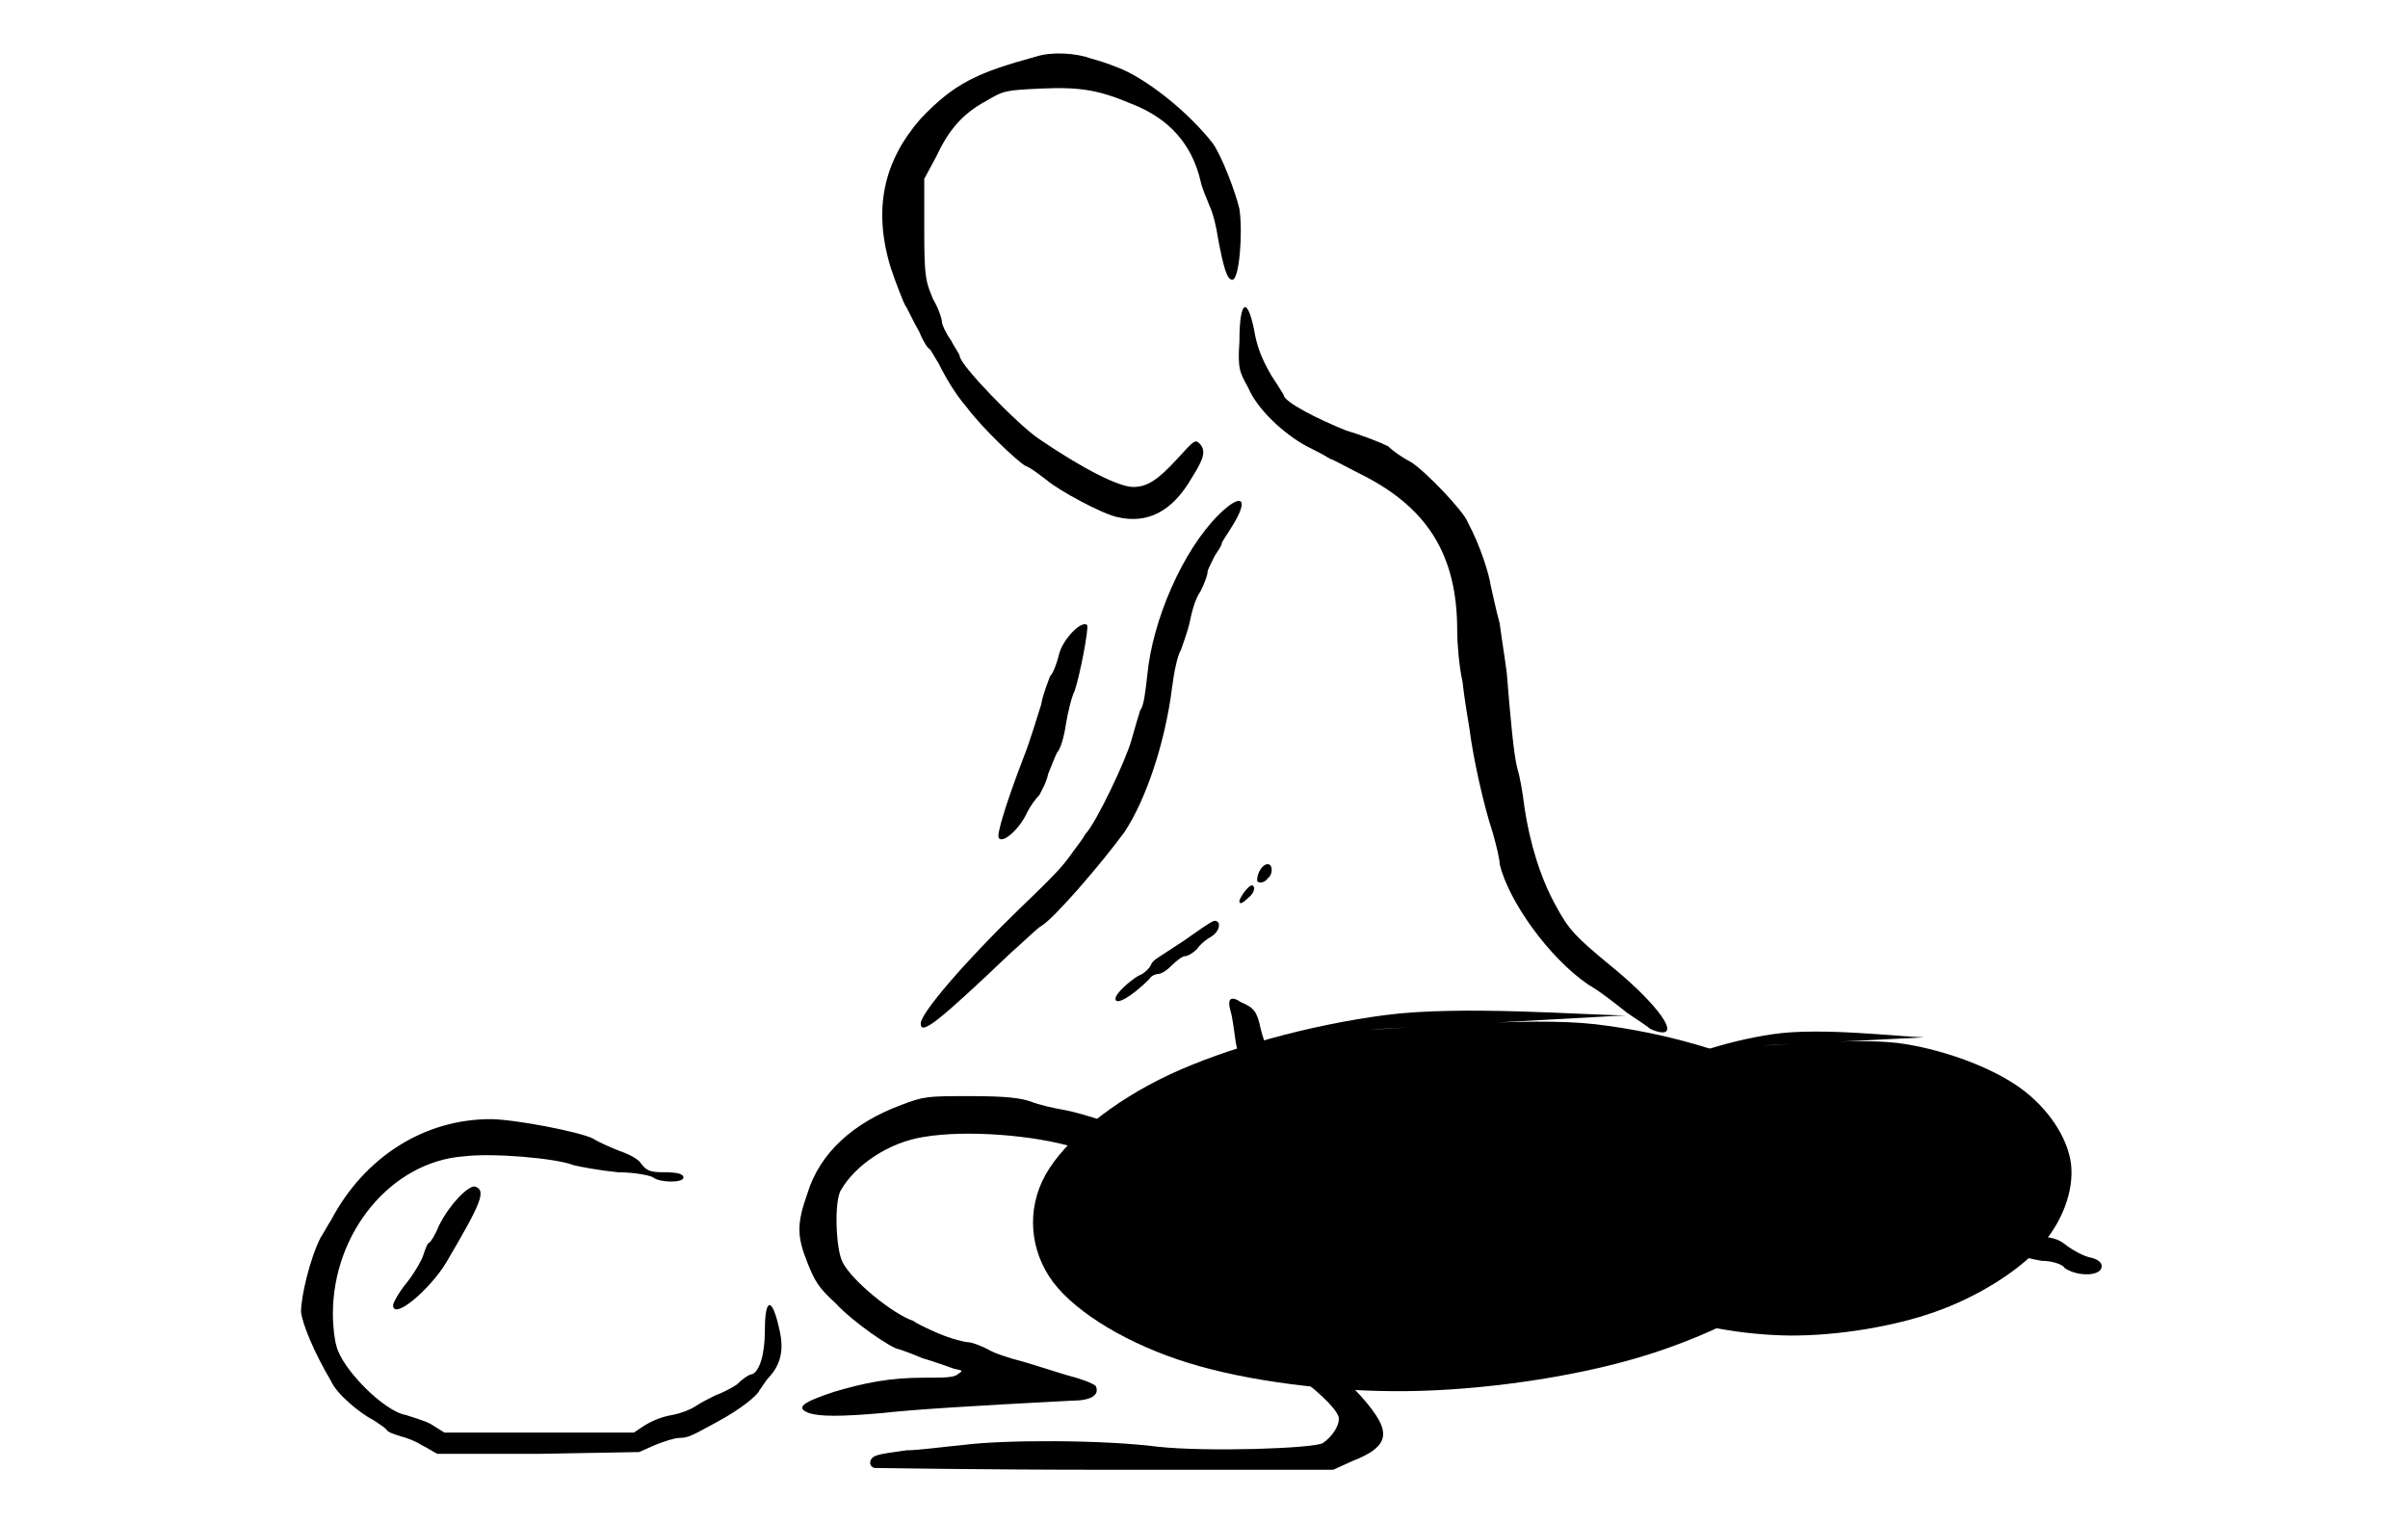
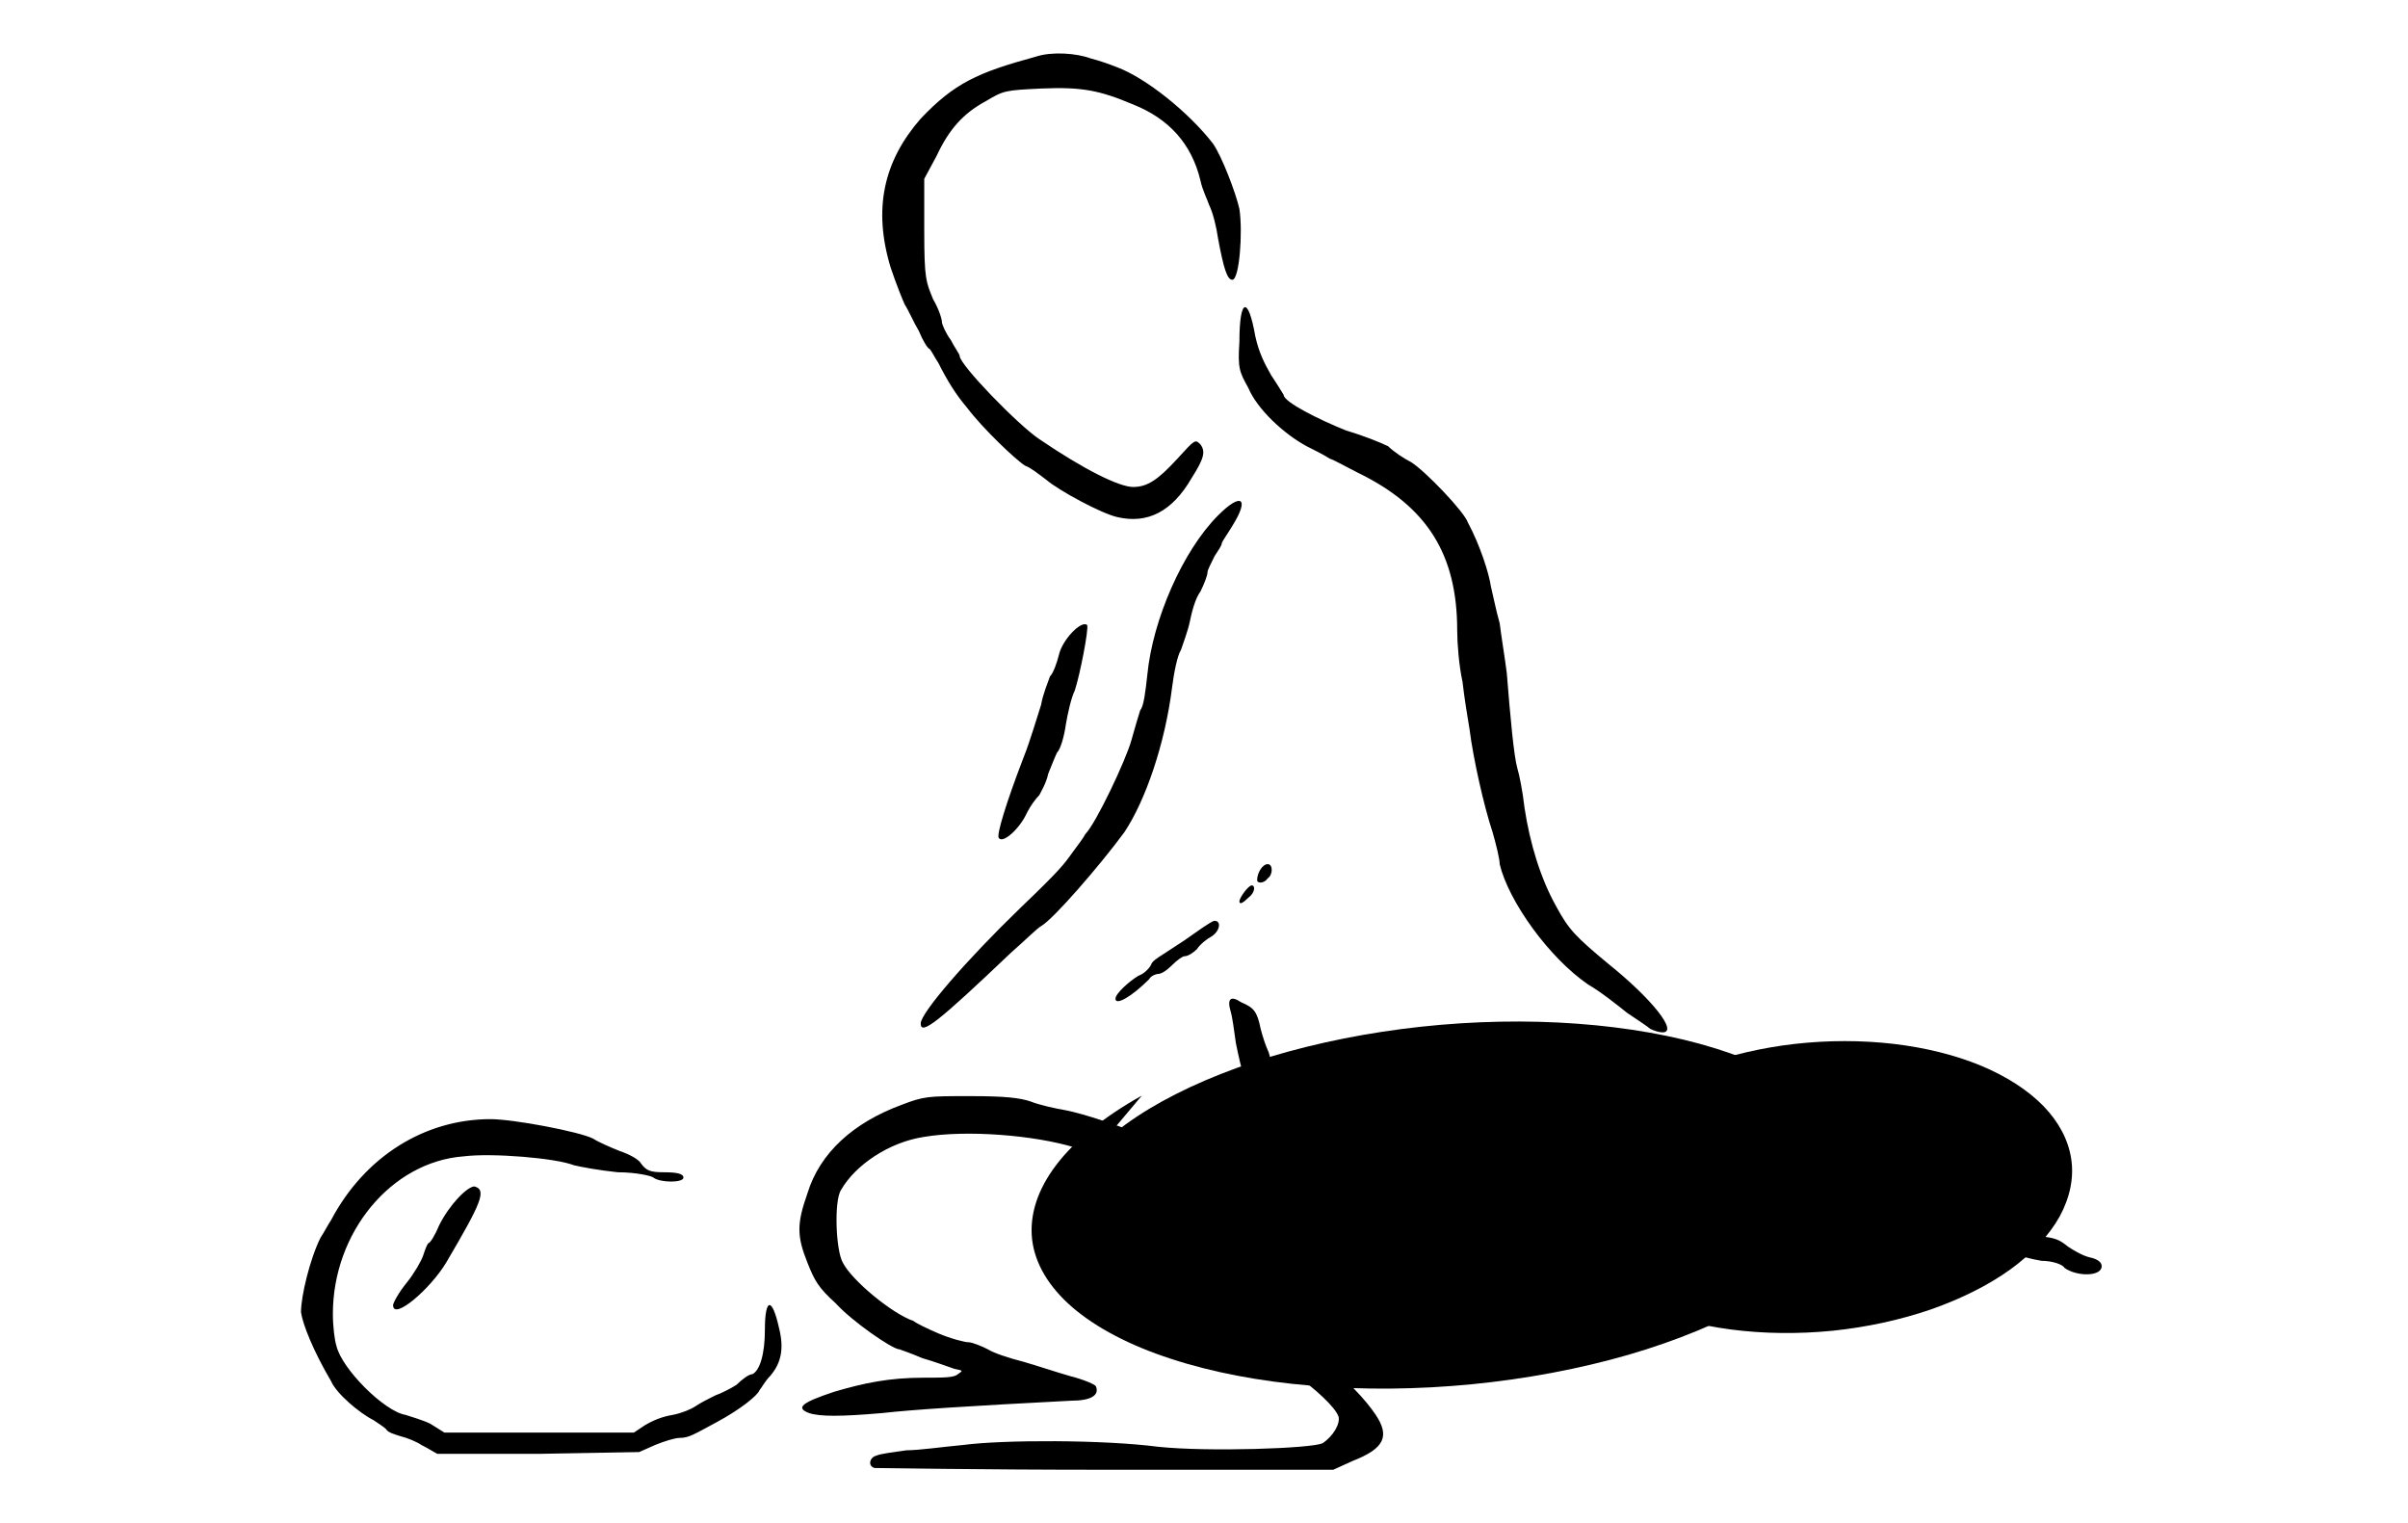
<svg viewBox="58 22 136 86" aria-hidden="true">
  <ellipse class="spot" cx="140" cy="90" rx="19.2" ry="7.9" />
  <ellipse class="spot" cx="161" cy="89" rx="12.0" ry="6.4" />
  <path class="fig" fill-rule="evenodd" d="M107.4 104.9C107.0 104.8 107.1 104.3 107.5 104.2C107.7 104.1 108.5 104.0 109.2 103.9C109.9 103.9 111.3 103.7 112.4 103.6C114.7 103.3 120.3 103.3 123.4 103.7C126.2 104.0 132.1 103.8 132.7 103.5C133.3 103.1 133.7 102.4 133.6 102.0C133.2 100.9 129.4 98.1 125.7 96.3C125.3 96.1 124.7 95.8 124.5 95.7C124.3 95.5 123.8 95.3 123.5 95.2C123.1 95.1 122.8 94.9 122.6 94.7C122.5 94.6 122.1 94.3 121.7 94.1C120.8 93.7 120.6 93.5 120.9 93.2C121.1 92.9 122.1 93.0 123.0 93.4C123.5 93.6 124.1 93.8 124.2 93.8C124.4 93.8 124.9 94.0 125.3 94.2C125.7 94.5 126.3 94.8 126.7 94.9C127.0 95.1 127.7 95.4 128.2 95.7C131.5 97.6 134.5 100.1 135.7 101.9C136.5 103.1 136.2 103.8 134.4 104.5L133.3 105.0L120.4 105.0C113.4 105.0 107.5 104.9 107.4 104.9ZM82.7 104.1C82.5 104.0 82.2 103.8 81.8 103.6C81.5 103.4 81.0 103.2 80.6 103.1C80.3 103.0 79.9 102.9 79.8 102.7C79.7 102.6 79.4 102.4 79.1 102.2C78.3 101.8 77.0 100.7 76.7 100.0C75.7 98.3 75.1 96.8 75.0 96.1C75.0 95.2 75.5 93.1 76.1 91.9C76.3 91.6 76.5 91.2 76.7 90.9C78.6 87.3 82.0 85.2 85.7 85.2C87.0 85.2 90.7 85.9 91.5 86.3C91.8 86.5 92.5 86.8 93.0 87.0C93.6 87.2 94.1 87.5 94.2 87.7C94.5 88.1 94.7 88.2 95.5 88.2C96.3 88.2 96.6 88.3 96.6 88.5C96.6 88.8 95.3 88.8 94.9 88.5C94.8 88.4 93.9 88.2 92.9 88.2C91.9 88.1 90.8 87.9 90.4 87.8C89.4 87.4 85.8 87.1 84.2 87.3C80.1 87.6 76.8 91.6 76.8 96.2C76.8 96.9 76.9 97.7 77.0 98.0C77.3 99.3 79.7 101.7 80.9 101.9C81.2 102.0 81.9 102.2 82.3 102.4L83.1 102.9L88.4 102.9L93.8 102.9L94.4 102.5C94.9 102.2 95.4 102.0 96.0 101.9C96.5 101.8 97.0 101.6 97.3 101.4C97.6 101.2 98.0 101.0 98.4 100.8C98.7 100.7 99.3 100.4 99.6 100.2C99.9 99.9 100.3 99.6 100.5 99.6C100.9 99.4 101.2 98.5 101.2 97.1C101.2 95.3 101.6 95.2 102.0 97.0C102.3 98.2 102.1 99.0 101.5 99.7C101.2 100.0 101.0 100.4 100.9 100.5C100.8 100.8 99.8 101.6 98.5 102.3C97.2 103.0 96.9 103.2 96.4 103.2C96.1 103.2 95.5 103.4 95.0 103.6L94.1 104.0L88.5 104.1C85.4 104.1 82.8 104.1 82.7 104.1ZM103.7 101.8C102.9 101.5 103.3 101.2 105.1 100.6C106.8 100.1 108.2 99.8 110.2 99.8C111.3 99.8 111.9 99.8 112.1 99.6C112.4 99.4 112.4 99.4 111.9 99.3C111.6 99.2 110.8 98.9 110.1 98.7C109.4 98.4 108.8 98.2 108.8 98.2C108.4 98.2 106.1 96.6 105.2 95.6C104.2 94.7 104.0 94.3 103.6 93.3C103.0 91.8 103.0 91.1 103.6 89.4C104.3 87.1 106.2 85.4 108.9 84.4C110.2 83.9 110.4 83.9 112.8 83.9C114.8 83.9 115.6 84.0 116.2 84.2C116.7 84.4 117.6 84.6 118.2 84.7C119.2 84.9 121.1 85.5 123.8 86.6C124.4 86.8 126.2 87.6 127.7 88.3C131.6 90.3 132.3 90.6 132.9 90.8C133.2 90.8 133.8 91.1 134.3 91.3C135.6 91.8 138.7 92.1 141.0 91.8C143.2 91.6 144.9 90.9 148.5 88.6C149.1 88.2 149.7 87.8 149.8 87.8C149.8 87.8 150.3 87.6 150.7 87.4C153.5 86.0 157.5 85.4 160.5 85.8C162.9 86.2 166.4 87.8 168.2 89.3C168.5 89.5 168.8 89.7 168.9 89.7C169.0 89.7 169.4 89.9 169.8 90.2C170.3 90.4 170.9 90.7 171.3 90.8C171.6 90.9 172.1 91.1 172.2 91.3C172.4 91.5 172.8 91.7 173.1 91.8C174.1 91.9 174.3 92.0 174.8 92.4C175.1 92.6 175.6 92.9 176.0 93.0C176.5 93.1 176.7 93.3 176.7 93.5C176.7 94.1 175.3 94.1 174.6 93.6C174.5 93.4 173.9 93.2 173.3 93.2C172.7 93.1 171.9 92.9 171.6 92.7C171.3 92.5 170.7 92.3 170.3 92.2C169.9 92.1 169.5 91.9 169.3 91.7C169.2 91.6 168.7 91.4 168.3 91.3C167.8 91.1 167.2 90.8 166.9 90.6C166.6 90.4 166.2 90.2 166.1 90.2C166.0 90.2 165.7 90.0 165.5 89.9C164.8 89.3 162.3 88.4 160.8 88.1C156.9 87.4 153.6 88.1 148.9 90.6C143.3 93.7 142.2 94.1 139.2 94.1C137.7 94.1 137.0 94.0 136.1 93.7C135.4 93.5 134.5 93.3 134.0 93.2C133.6 93.1 132.9 92.9 132.5 92.7C132.2 92.5 131.7 92.3 131.4 92.3C130.8 92.1 129.2 91.4 124.1 89.0C121.0 87.6 120.5 87.3 120.3 87.3C120.2 87.3 119.5 87.1 118.7 86.8C116.4 86.1 112.6 85.8 110.2 86.2C108.2 86.5 106.3 87.8 105.5 89.2C105.1 89.8 105.2 92.6 105.6 93.3C106.1 94.3 108.4 96.2 109.6 96.6C109.7 96.7 110.3 97.0 111.0 97.3C111.7 97.6 112.5 97.8 112.7 97.8C112.9 97.8 113.4 98.0 113.8 98.2C114.1 98.4 115.0 98.7 115.8 98.9C116.5 99.1 117.7 99.5 118.4 99.7C119.2 99.9 119.9 100.2 119.9 100.3C120.1 100.8 119.6 101.1 118.5 101.1C112.7 101.4 109.6 101.6 107.8 101.8C105.5 102.0 104.3 102.0 103.7 101.8ZM80.2 95.7C80.2 95.6 80.5 95.0 81.0 94.4C81.4 93.9 81.8 93.2 81.9 92.9C82.0 92.6 82.1 92.3 82.2 92.2C82.3 92.2 82.6 91.7 82.8 91.2C83.4 90.0 84.4 89.0 84.8 89.0C85.5 89.2 85.2 89.9 83.2 93.3C82.3 94.8 80.2 96.6 80.2 95.7ZM128.8 84.1C128.4 83.5 128.1 82.4 127.8 80.9C127.7 80.2 127.6 79.4 127.5 79.1C127.3 78.4 127.5 78.2 128.1 78.6C128.8 78.9 129.0 79.1 129.2 80.1C129.3 80.5 129.5 81.1 129.6 81.3C129.9 81.9 129.9 83.7 129.7 84.2C129.4 84.6 129.1 84.6 128.8 84.1ZM151.2 80.1C151.1 80.0 150.5 79.6 149.9 79.2C149.4 78.8 148.4 78.0 147.7 77.6C145.5 76.1 143.2 72.9 142.7 70.8C142.7 70.5 142.5 69.7 142.3 69.0C141.8 67.5 141.2 64.8 141.0 63.2C140.9 62.6 140.7 61.4 140.6 60.5C140.4 59.6 140.3 58.3 140.3 57.6C140.3 53.3 138.6 50.6 134.7 48.7C134.1 48.4 133.4 48.0 133.1 47.9C132.8 47.7 132.2 47.4 131.8 47.2C130.5 46.5 129.0 45.1 128.5 43.9C128.0 43.0 127.9 42.8 128.0 41.3C128.0 38.8 128.5 38.7 128.9 41.0C129.1 41.9 129.4 42.5 129.8 43.2C130.2 43.8 130.5 44.3 130.5 44.3C130.5 44.7 132.5 45.7 134.0 46.3C135.0 46.6 136.0 47.0 136.4 47.2C136.7 47.5 137.3 47.9 137.7 48.1C138.5 48.6 140.7 50.9 140.9 51.5C141.6 52.8 142.1 54.4 142.2 55.1C142.3 55.5 142.5 56.5 142.7 57.2C142.8 58.0 143.0 59.2 143.1 60.0C143.3 62.5 143.5 64.7 143.7 65.4C143.8 65.7 144.0 66.7 144.1 67.6C144.4 69.6 145.0 71.6 145.9 73.2C146.6 74.5 147.0 74.9 148.8 76.4C151.3 78.4 152.8 80.3 151.9 80.3C151.7 80.3 151.4 80.2 151.2 80.1ZM110.0 79.8C110.0 79.2 112.6 76.2 115.6 73.3C117.9 71.1 118.1 70.8 118.6 70.1C118.9 69.7 119.2 69.3 119.3 69.1C119.9 68.5 121.6 64.9 121.9 63.8C122.1 63.1 122.3 62.4 122.4 62.1C122.6 61.9 122.7 61.0 122.8 60.1C123.1 57.0 124.8 53.1 126.8 51.1C128.1 49.8 128.6 50.1 127.6 51.7C127.3 52.2 127.0 52.6 127.0 52.7C127.0 52.8 126.8 53.1 126.6 53.4C126.4 53.8 126.2 54.2 126.2 54.3C126.2 54.5 126.0 55.0 125.8 55.4C125.5 55.8 125.3 56.6 125.2 57.1C125.1 57.6 124.8 58.4 124.7 58.7C124.5 59.0 124.3 60.0 124.2 60.8C123.8 64.0 122.7 67.2 121.5 69.0C120.1 70.9 117.5 73.9 116.8 74.3C116.6 74.4 115.9 75.1 115.1 75.8C111.0 79.7 110.0 80.5 110.0 79.8ZM121.0 78.4C121.0 78.1 121.8 77.4 122.3 77.1C122.6 77.0 122.9 76.7 123.0 76.5C123.1 76.2 123.4 76.1 124.9 75.1C125.2 74.9 125.6 74.6 125.9 74.4C126.2 74.2 126.5 74.0 126.6 74.0C127.0 74.0 126.9 74.6 126.4 74.9C126.2 75.0 125.8 75.3 125.6 75.6C125.4 75.8 125.1 76.0 124.9 76.0C124.8 76.0 124.5 76.2 124.2 76.5C123.9 76.8 123.6 77.0 123.4 77.0C123.3 77.0 123.0 77.1 122.9 77.3C121.9 78.3 121.0 78.8 121.0 78.4ZM128.0 72.9C128.0 72.7 128.5 72.0 128.7 72.0C128.9 72.0 128.9 72.4 128.5 72.7C128.2 73.0 128.0 73.1 128.0 72.9ZM129.0 71.7C129.0 71.3 129.3 70.8 129.6 70.8C129.9 70.8 129.9 71.4 129.6 71.6C129.4 71.9 129.0 71.9 129.0 71.7ZM114.4 69.3C114.3 69.1 114.8 67.4 115.8 64.8C116.2 63.8 116.6 62.4 116.8 61.8C116.9 61.2 117.2 60.5 117.3 60.2C117.5 60.0 117.7 59.4 117.8 59.0C118.0 58.1 119.1 57.0 119.4 57.3C119.5 57.5 119.0 60.1 118.7 61.0C118.5 61.4 118.3 62.3 118.2 62.9C118.1 63.6 117.9 64.3 117.7 64.5C117.6 64.7 117.4 65.2 117.2 65.7C117.1 66.2 116.8 66.7 116.7 66.9C116.5 67.1 116.2 67.5 116.0 67.9C115.6 68.8 114.6 69.7 114.4 69.3ZM121.1 51.2C120.2 51.0 117.8 49.7 117.1 49.1C116.7 48.8 116.2 48.4 115.9 48.3C115.4 48.0 113.5 46.2 112.6 45.0C112.0 44.3 111.5 43.5 111.0 42.5C110.8 42.2 110.6 41.8 110.5 41.7C110.4 41.7 110.1 41.2 109.9 40.7C109.6 40.2 109.3 39.5 109.1 39.2C109.0 39.0 108.6 38.0 108.3 37.1C107.3 33.8 107.9 31.1 110.0 28.7C111.9 26.7 113.2 26.1 116.5 25.2C117.4 24.9 118.8 25.0 119.6 25.3C120.0 25.4 120.6 25.6 121.1 25.8C122.7 26.4 125.1 28.3 126.5 30.1C127.0 30.8 127.8 32.9 128.0 33.8C128.2 35.1 128.0 37.8 127.6 37.8C127.3 37.8 127.1 37.1 126.8 35.5C126.7 34.8 126.5 34.0 126.3 33.6C126.2 33.3 125.9 32.7 125.8 32.2C125.3 30.1 124.0 28.7 122.0 27.9C120.1 27.1 119.1 26.9 116.8 27.0C114.8 27.1 114.7 27.1 113.7 27.7C112.4 28.4 111.6 29.3 110.9 30.8L110.2 32.1L110.2 35.0C110.2 37.8 110.3 37.9 110.7 38.9C111.0 39.4 111.2 40.0 111.2 40.2C111.2 40.3 111.4 40.8 111.7 41.2C111.9 41.6 112.2 42.0 112.2 42.1C112.2 42.6 115.5 46.0 116.7 46.8C119.2 48.5 121.2 49.5 122.0 49.5C122.8 49.5 123.4 49.1 124.5 47.9C125.5 46.8 125.5 46.8 125.8 47.1C126.1 47.5 126.0 47.9 125.3 49.0C124.2 50.9 122.8 51.6 121.1 51.2Z" />
-   <path class="ring dr" d="M135.33 80.14 C137.46 80.09 144.26 79.40 148.10 79.84 C151.94 80.29 155.93 81.43 158.38 82.81 C160.83 84.19 162.55 86.24 162.79 88.11 C163.03 89.98 161.90 92.28 159.83 94.05 C157.76 95.82 154.11 97.63 150.38 98.71 C146.64 99.80 141.63 100.52 137.42 100.56 C133.21 100.61 128.45 100.00 125.13 98.97 C121.80 97.95 118.84 96.19 117.49 94.42 C116.15 92.64 115.96 90.29 117.05 88.34 C118.15 86.38 120.84 84.19 124.04 82.69 C127.24 81.19 131.96 79.88 136.26 79.32 C140.55 78.76 147.55 79.33 149.81 79.34" />
-   <path class="ring dr" d="M157.57 81.04 C158.91 81.03 163.19 80.56 165.61 80.96 C168.04 81.36 170.57 82.33 172.13 83.46 C173.68 84.59 174.79 86.25 174.97 87.75 C175.14 89.26 174.46 91.08 173.17 92.47 C171.89 93.86 169.61 95.27 167.27 96.09 C164.93 96.92 161.78 97.43 159.13 97.42 C156.48 97.40 153.47 96.86 151.37 96.00 C149.26 95.14 147.37 93.69 146.50 92.26 C145.63 90.82 145.49 88.94 146.15 87.39 C146.82 85.84 148.49 84.12 150.48 82.95 C152.48 81.79 155.44 80.79 158.14 80.40 C160.84 80.00 165.26 80.55 166.68 80.58" />
+   <path class="ring dr" d="M118.72 88.35 C119.58 87.04 121.01 85.76 122.90 84.62 C124.79 83.48 127.14 82.47 129.77 81.67 C132.39 80.88 135.30 80.30 138.26 79.98 C141.22 79.66 144.24 79.60 147.08 79.81 C149.93 80.02 152.59 80.49 154.87 81.20 C157.15 81.91 159.04 82.85 160.40 83.95 C161.76 85.05 162.58 86.31 162.81 87.64 C163.03 88.97 162.64 90.36 161.68 91.71 C160.72 93.06 159.18 94.37 157.18 95.53 C155.17 96.69 152.71 97.71 149.96 98.51 C147.22 99.30 144.20 99.87 141.14 100.17 C138.07 100.47 134.97 100.50 132.05 100.25 C129.14 100.01 126.43 99.49 124.12 98.73 C121.81 97.98 119.91 96.98 118.57 95.83 C117.23 94.67 116.45 93.36 116.29 91.98 C116.14 90.60 116.60 89.17 117.66 87.78 C118.72 86.39 120.37 85.05 122.49 83.87" />
+   <path class="ring dr" d="M147.18 87.35 C147.71 86.32 148.60 85.32 149.77 84.43 C150.94 83.55 152.41 82.78 154.05 82.18 C155.70 81.59 157.52 81.16 159.38 80.95 C161.25 80.74 163.15 80.74 164.95 80.95 C166.74 81.16 168.43 81.58 169.88 82.18 C171.32 82.78 172.53 83.56 173.41 84.46 C174.28 85.36 174.82 86.38 174.98 87.45 C175.14 88.51 174.91 89.62 174.33 90.69 C173.74 91.75 172.79 92.78 171.55 93.68 C170.30 94.58 168.76 95.35 167.04 95.95 C165.32 96.54 163.43 96.95 161.50 97.15 C159.57 97.34 157.61 97.32 155.77 97.08 C153.93 96.84 152.21 96.38 150.75 95.74 C149.28 95.10 148.07 94.28 147.21 93.34 C146.34 92.39 145.83 91.33 145.71 90.22 C145.59 89.12 145.86 87.98 146.51 86.88 C147.16 85.79 148.18 84.74 149.50 83.83" />
</svg>
